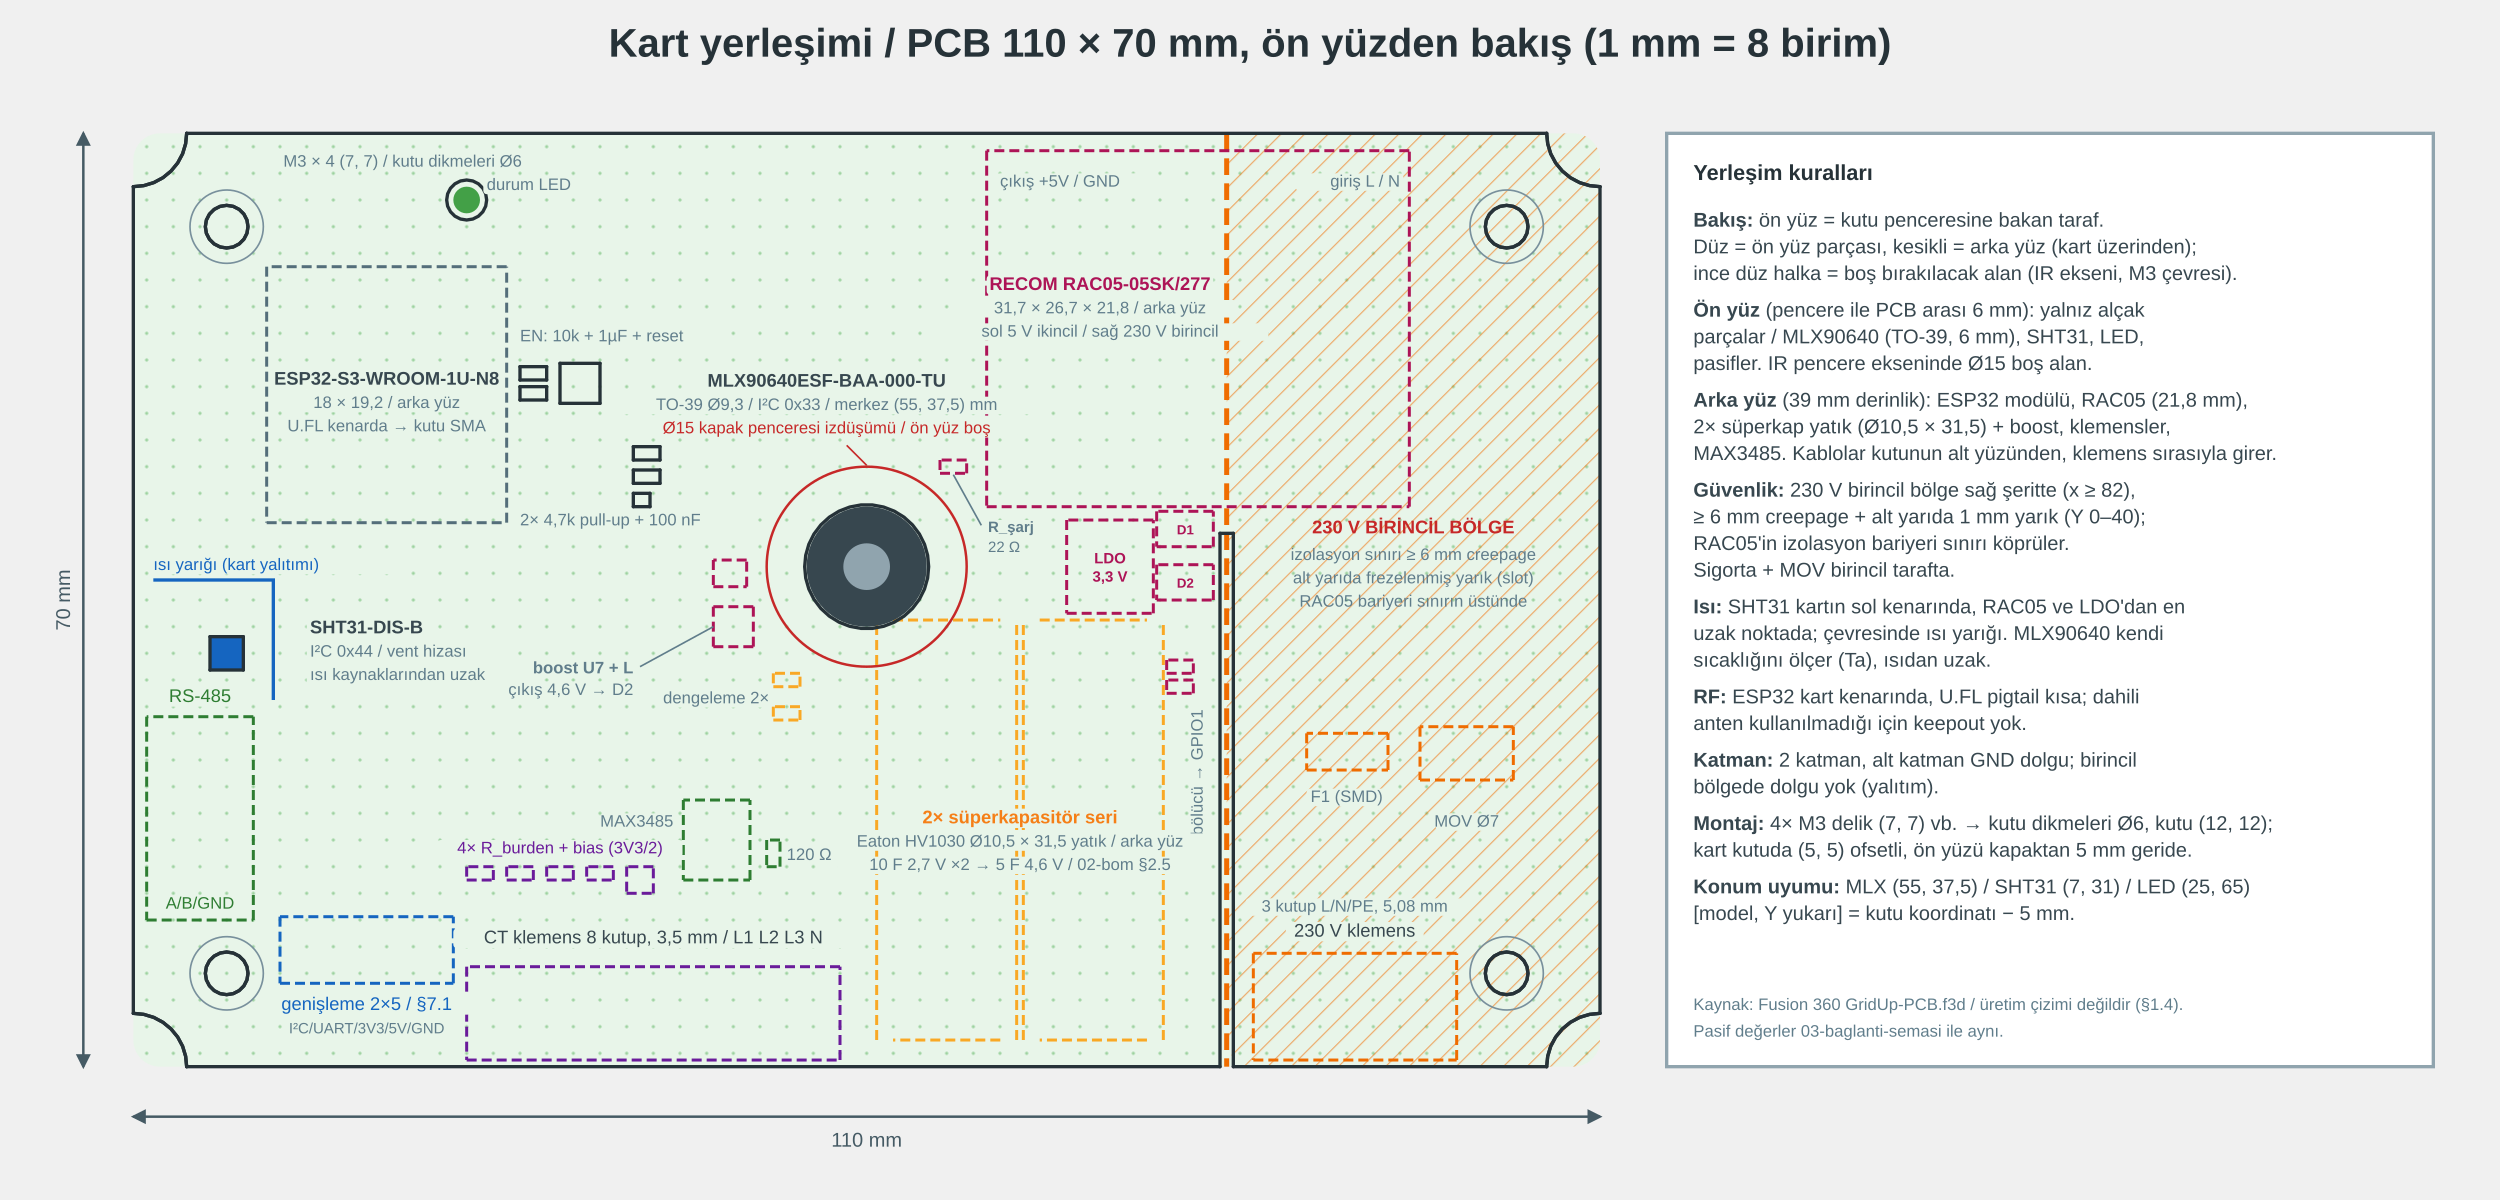
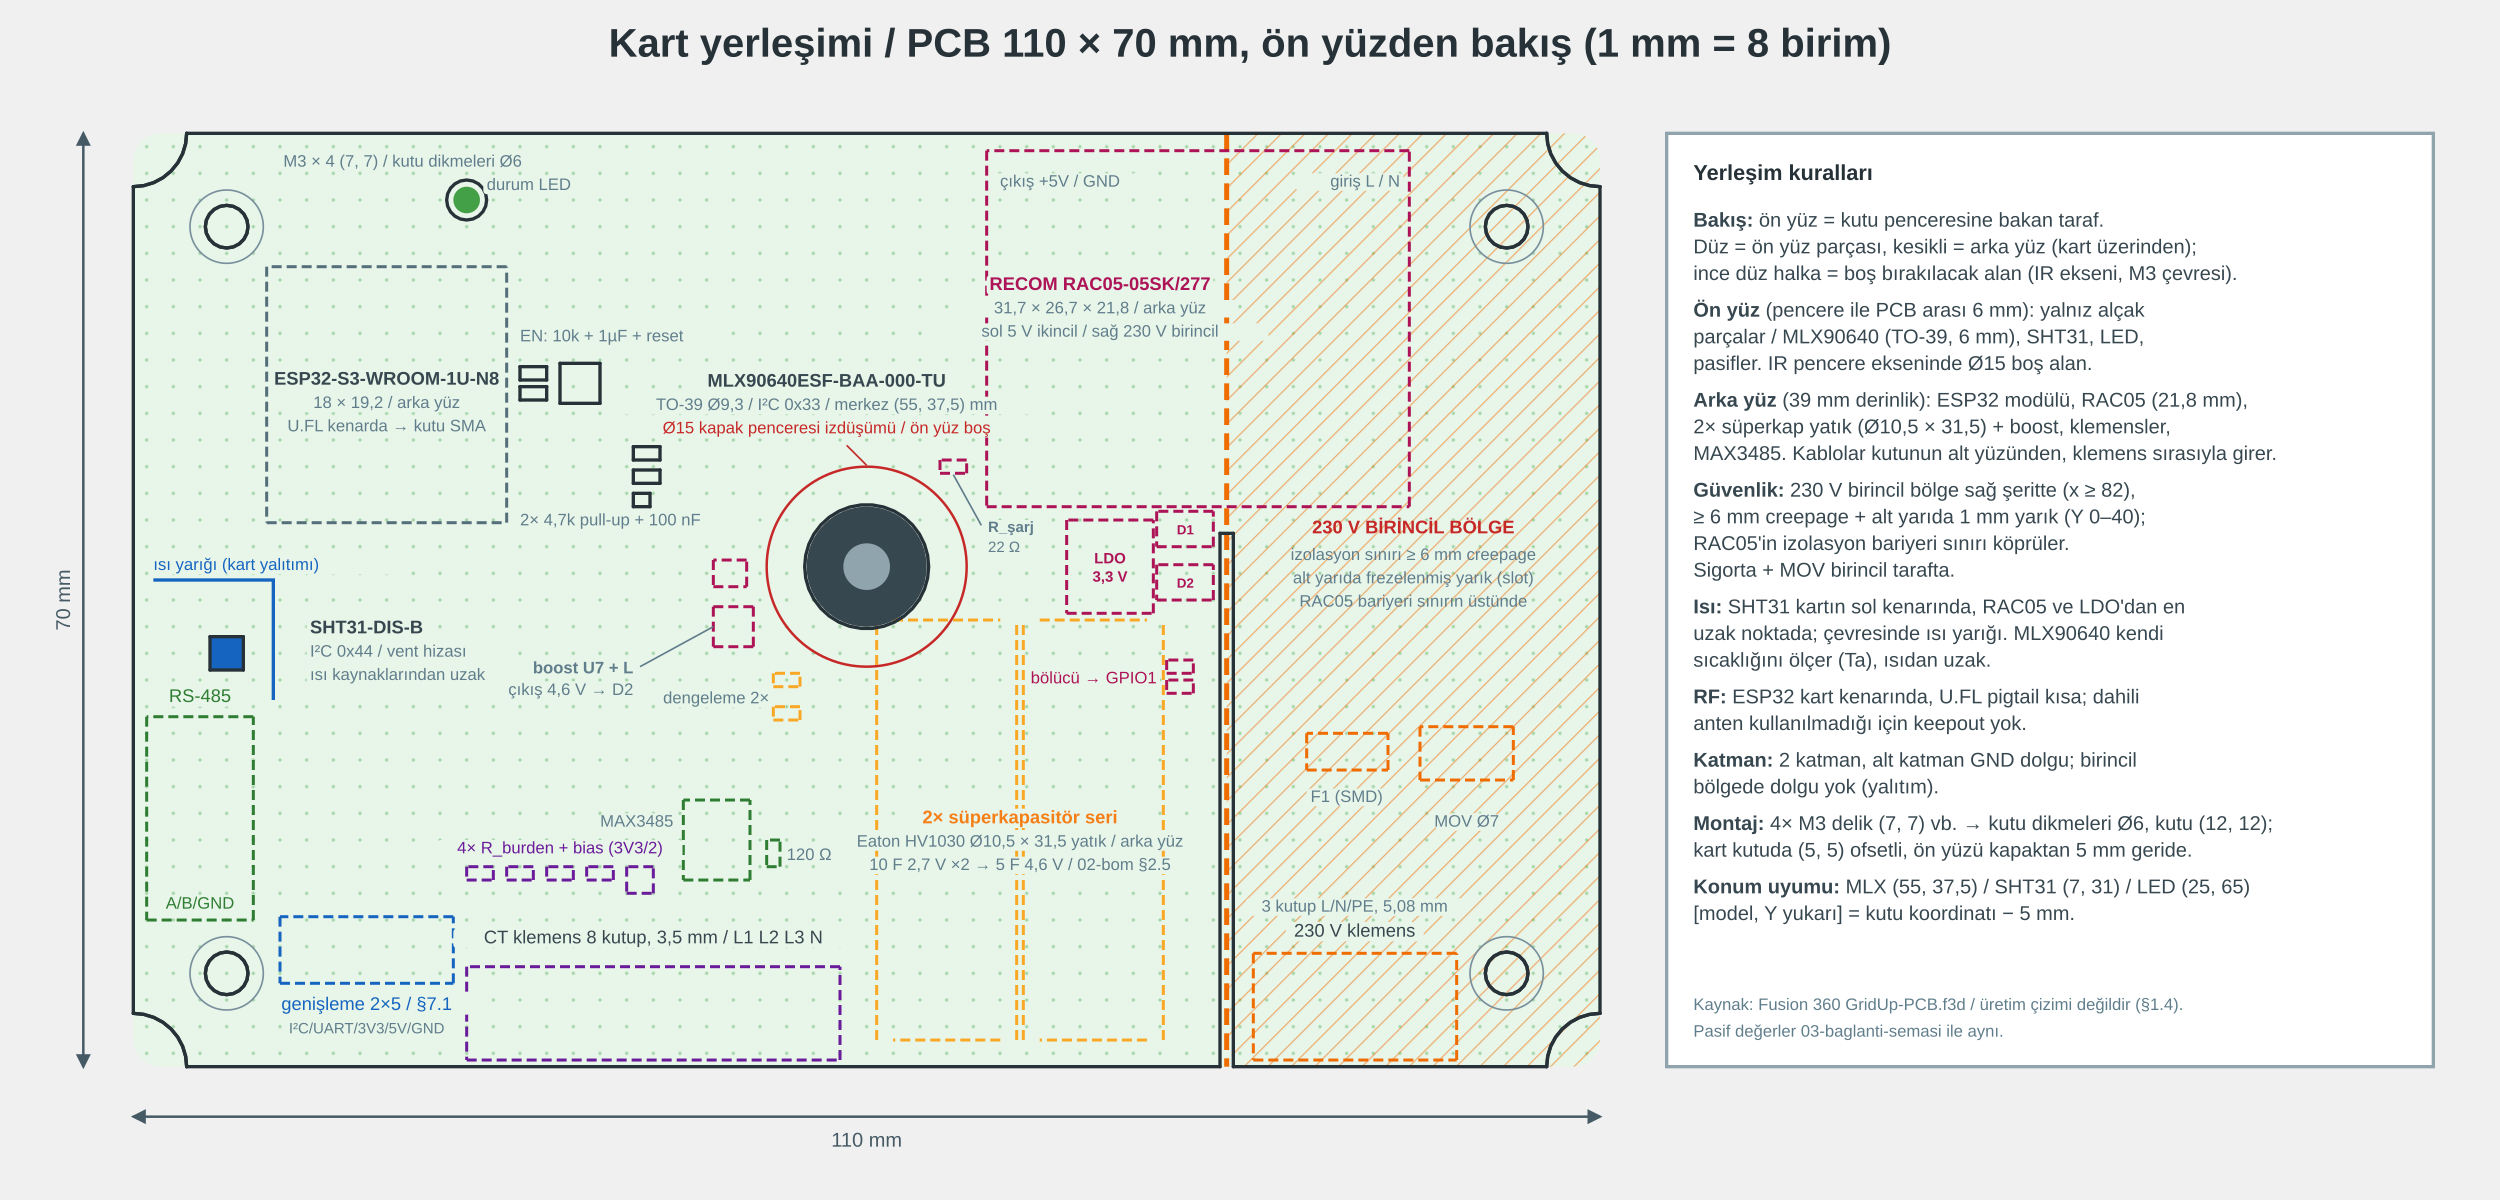
<svg xmlns="http://www.w3.org/2000/svg" viewBox="0 0 1500 720" width="100%" style="max-width:1100px;background:#fff;font-family:Arial,Helvetica,sans-serif">
  <defs>
    <marker id="dim" markerWidth="10" markerHeight="10" refX="5" refY="3" orient="auto-start-reverse">
      <path d="M0,0 L6,3 L0,6 z" fill="#455a64" />
    </marker>
    <marker id="arr" markerWidth="10" markerHeight="10" refX="6" refY="3" orient="auto">
      <path d="M0,0 L6,3 L0,6 z" fill="#c62828" />
    </marker>
  </defs>
  <text x="750" y="34" font-size="24" fill="#263238" text-anchor="middle" font-weight="700">Kart yerleşimi / PCB 110 × 70 mm, ön yüzden bakış (1 mm = 8 birim)</text>
  <defs>
    <pattern id="pcb" width="16" height="16" patternUnits="userSpaceOnUse">
      <rect width="16" height="16" fill="#e8f5e9" />
      <circle cx="8" cy="8" r="1" fill="#a5d6a7" />
    </pattern>
    <pattern id="hv" width="10" height="10" patternTransform="rotate(45)" patternUnits="userSpaceOnUse">
      <line x1="0" y1="0" x2="0" y2="10" stroke="#ef6c00" stroke-width="1.5" opacity="0.5" />
    </pattern>
  </defs>
  <rect x="80" y="80" width="880" height="560" rx="16" fill="url(#pcb)" />
  <rect x="736" y="80" width="224" height="560" rx="16" fill="url(#hv)" />
  <line x1="736" y1="80" x2="736" y2="640" stroke="#ef6c00" stroke-width="3" stroke-dasharray="10 5" />
  <text x="848" y="320" font-size="11" fill="#c62828" text-anchor="middle" font-weight="700">230 V BİRİNCİL BÖLGE</text>
  <text x="848" y="336" font-size="10" fill="#607d8b" text-anchor="middle">izolasyon sınırı ≥ 6 mm creepage</text>
  <text x="848" y="350" font-size="10" fill="#607d8b" text-anchor="middle">alt yarıda frezelenmiş yarık (slot)</text>
  <text x="848" y="364" font-size="10" fill="#607d8b" text-anchor="middle">RAC05 bariyeri sınırın üstünde</text>
  <circle cx="520" cy="340" r="60" fill="none" stroke="#c62828" stroke-width="1.5" />
  <circle cx="136" cy="584" r="22" fill="none" stroke="#78909c" stroke-width="1" />
  <circle cx="904" cy="584" r="22" fill="none" stroke="#78909c" stroke-width="1" />
  <circle cx="136" cy="136" r="22" fill="none" stroke="#78909c" stroke-width="1" />
  <circle cx="904" cy="136" r="22" fill="none" stroke="#78909c" stroke-width="1" />
  <text x="170" y="100" font-size="10" fill="#607d8b">M3 × 4 (7, 7) / kutu dikmeleri Ø6</text>
  <g fill="none" stroke-width="1.8" stroke-dasharray="6 3" stroke-linejoin="round">
    <polyline points="160,313.6 304,313.6" stroke="#546e7a" />
    <polyline points="304,313.6 304,160" stroke="#546e7a" />
    <polyline points="304,160 160,160" stroke="#546e7a" />
    <polyline points="160,160 160,313.6" stroke="#546e7a" />
    <polyline points="592,304 845.6,304" stroke="#ad1457" />
    <polyline points="845.6,304 845.6,90.4" stroke="#ad1457" />
    <polyline points="845.6,90.4 592,90.4" stroke="#ad1457" />
    <polyline points="592,90.4 592,304" stroke="#ad1457" />
    <polyline points="784,462 832.8,462" stroke="#ef6c00" />
    <polyline points="832.8,462 832.8,440" stroke="#ef6c00" />
    <polyline points="832.8,440 784,440" stroke="#ef6c00" />
    <polyline points="784,440 784,462" stroke="#ef6c00" />
    <polyline points="852,468 908,468" stroke="#ef6c00" />
    <polyline points="908,468 908,436" stroke="#ef6c00" />
    <polyline points="908,436 852,436" stroke="#ef6c00" />
    <polyline points="852,436 852,468" stroke="#ef6c00" />
    <polyline points="752,636 874,636" stroke="#ef6c00" />
    <polyline points="874,636 874,572" stroke="#ef6c00" />
    <polyline points="874,572 752,572" stroke="#ef6c00" />
    <polyline points="752,572 752,636" stroke="#ef6c00" />
    <polyline points="640,368 692,368" stroke="#ad1457" />
    <polyline points="692,368 692,312" stroke="#ad1457" />
    <polyline points="692,312 640,312" stroke="#ad1457" />
    <polyline points="640,312 640,368" stroke="#ad1457" />
    <polyline points="694,328 728,328" stroke="#ad1457" />
    <polyline points="728,328 728,306.8" stroke="#ad1457" />
    <polyline points="728,306.8 694,306.8" stroke="#ad1457" />
    <polyline points="694,306.8 694,328" stroke="#ad1457" />
    <polyline points="694,360 728,360" stroke="#ad1457" />
    <polyline points="728,360 728,338.8" stroke="#ad1457" />
    <polyline points="728,338.8 694,338.8" stroke="#ad1457" />
    <polyline points="694,338.8 694,360" stroke="#ad1457" />
    <polyline points="564,284 580,284" stroke="#ad1457" />
    <polyline points="580,284 580,276" stroke="#ad1457" />
    <polyline points="580,276 564,276" stroke="#ad1457" />
    <polyline points="564,276 564,284" stroke="#ad1457" />
    <polyline points="700,404 716,404" stroke="#ad1457" />
    <polyline points="716,404 716,396" stroke="#ad1457" />
    <polyline points="716,396 700,396" stroke="#ad1457" />
    <polyline points="700,396 700,404" stroke="#ad1457" />
    <polyline points="700,416 716,416" stroke="#ad1457" />
    <polyline points="716,416 716,408" stroke="#ad1457" />
    <polyline points="716,408 700,408" stroke="#ad1457" />
    <polyline points="700,408 700,416" stroke="#ad1457" />
    <polyline points="428,352 448,352" stroke="#ad1457" />
    <polyline points="448,352 448,336" stroke="#ad1457" />
    <polyline points="448,336 428,336" stroke="#ad1457" />
    <polyline points="428,336 428,352" stroke="#ad1457" />
    <polyline points="428,388 452,388" stroke="#ad1457" />
    <polyline points="452,388 452,364" stroke="#ad1457" />
    <polyline points="452,364 428,364" stroke="#ad1457" />
    <polyline points="428,364 428,388" stroke="#ad1457" />
    <polyline points="464,432 480,432" stroke="#f9a825" />
    <polyline points="480,432 480,424" stroke="#f9a825" />
    <polyline points="480,424 464,424" stroke="#f9a825" />
    <polyline points="464,424 464,432" stroke="#f9a825" />
    <polyline points="464,412 480,412" stroke="#f9a825" />
    <polyline points="480,412 480,404" stroke="#f9a825" />
    <polyline points="480,404 464,404" stroke="#f9a825" />
    <polyline points="464,404 464,412" stroke="#f9a825" />
    <polyline points="600.176,624 595,624 589,624 582.368,624 575.296,624 568,624 560.704,624 553.632,624 547,624 541,624 535.824,624" stroke="#f9a825" />
    <polyline points="535.824,372 541,372 547,372 553.632,372 560.704,372 568,372 575.296,372 582.368,372 589,372 595,372 600.176,372" stroke="#f9a825" />
    <polyline points="526,624 526,372" stroke="#f9a825" />
    <polyline points="610,624 610,372" stroke="#f9a825" />
    <polyline points="688.176,624 683,624 677,624 670.368,624 663.296,624 656,624 648.704,624 641.632,624 635,624 629,624 623.824,624" stroke="#f9a825" />
    <polyline points="623.824,372 629,372 635,372 641.632,372 648.704,372 656,372 663.296,372 670.368,372 677,372 683,372 688.176,372" stroke="#f9a825" />
    <polyline points="614,624 614,372" stroke="#f9a825" />
    <polyline points="698,624 698,372" stroke="#f9a825" />
    <polyline points="410,528 450,528" stroke="#2e7d32" />
    <polyline points="450,528 450,480" stroke="#2e7d32" />
    <polyline points="450,480 410,480" stroke="#2e7d32" />
    <polyline points="410,480 410,528" stroke="#2e7d32" />
    <polyline points="460,520 468,520" stroke="#2e7d32" />
    <polyline points="468,520 468,504" stroke="#2e7d32" />
    <polyline points="468,504 460,504" stroke="#2e7d32" />
    <polyline points="460,504 460,520" stroke="#2e7d32" />
    <polyline points="88,552 152,552" stroke="#2e7d32" />
    <polyline points="152,552 152,430" stroke="#2e7d32" />
    <polyline points="152,430 88,430" stroke="#2e7d32" />
    <polyline points="88,430 88,552" stroke="#2e7d32" />
    <polyline points="280,528 296,528" stroke="#6a1b9a" />
    <polyline points="296,528 296,520" stroke="#6a1b9a" />
    <polyline points="296,520 280,520" stroke="#6a1b9a" />
    <polyline points="280,520 280,528" stroke="#6a1b9a" />
    <polyline points="304,528 320,528" stroke="#6a1b9a" />
    <polyline points="320,528 320,520" stroke="#6a1b9a" />
    <polyline points="320,520 304,520" stroke="#6a1b9a" />
    <polyline points="304,520 304,528" stroke="#6a1b9a" />
    <polyline points="328,528 344,528" stroke="#6a1b9a" />
    <polyline points="344,528 344,520" stroke="#6a1b9a" />
    <polyline points="344,520 328,520" stroke="#6a1b9a" />
    <polyline points="328,520 328,528" stroke="#6a1b9a" />
    <polyline points="352,528 368,528" stroke="#6a1b9a" />
    <polyline points="368,528 368,520" stroke="#6a1b9a" />
    <polyline points="368,520 352,520" stroke="#6a1b9a" />
    <polyline points="352,520 352,528" stroke="#6a1b9a" />
    <polyline points="376,536 392,536" stroke="#6a1b9a" />
    <polyline points="392,536 392,520" stroke="#6a1b9a" />
    <polyline points="392,520 376,520" stroke="#6a1b9a" />
    <polyline points="376,520 376,536" stroke="#6a1b9a" />
    <polyline points="280,636 504,636" stroke="#6a1b9a" />
    <polyline points="504,636 504,580" stroke="#6a1b9a" />
    <polyline points="504,580 280,580" stroke="#6a1b9a" />
    <polyline points="280,580 280,636" stroke="#6a1b9a" />
    <polyline points="168,590 272,590" stroke="#1565c0" />
    <polyline points="272,590 272,550" stroke="#1565c0" />
    <polyline points="272,550 168,550" stroke="#1565c0" />
    <polyline points="168,550 168,590" stroke="#1565c0" />
  </g>
  <circle cx="520" cy="340" r="36" fill="#37474f" />
  <circle cx="520" cy="340" r="14" fill="#90a4ae" />
  <rect x="126" y="382" width="20" height="20" fill="#1565c0" />
  <circle cx="280" cy="120" r="8" fill="#43a047" />
  <g transform="translate(80,80)">
    <polyline points="32,0 31.38,6.24 29.57,12.25 26.61,17.78 22.62,22.62 17.78,26.61 12.25,29.57 6.24,31.38 0,32" fill="none" stroke="#263238" stroke-width="2" stroke-linejoin="round" stroke-linecap="round" />
    <polyline points="0,32 6.24,31.38 12.25,29.57 17.78,26.61 22.62,22.62 26.61,17.78 29.57,12.25 31.38,6.24 32,0" fill="none" stroke="#263238" stroke-width="2" stroke-linejoin="round" stroke-linecap="round" />
    <polyline points="32,560 31.38,553.76 29.57,547.75 26.61,542.22 22.62,537.38 17.78,533.39 12.25,530.43 6.24,528.62 0,528" fill="none" stroke="#263238" stroke-width="2" stroke-linejoin="round" stroke-linecap="round" />
    <polyline points="0,528 6.24,528.62 12.25,530.43 17.78,533.39 22.62,537.38 26.61,542.22 29.57,547.75 31.38,553.76 32,560" fill="none" stroke="#263238" stroke-width="2" stroke-linejoin="round" stroke-linecap="round" />
    <polyline points="660,240 660,560" fill="none" stroke="#263238" stroke-width="2" stroke-linejoin="round" stroke-linecap="round" />
    <polyline points="652,240 660,240" fill="none" stroke="#263238" stroke-width="2" stroke-linejoin="round" stroke-linecap="round" />
    <polyline points="652,560 652,240" fill="none" stroke="#263238" stroke-width="2" stroke-linejoin="round" stroke-linecap="round" />
    <polyline points="43.2,56 43.82,52.05 45.65,48.48 48.48,45.65 52.05,43.82 56,43.2 59.95,43.82 63.52,45.65 66.35,48.48 68.18,52.05 68.8,56 68.18,59.95 66.35,63.52 63.52,66.35 59.95,68.18 56,68.8 52.05,68.18 48.48,66.35 45.65,63.52 43.82,59.95 43.2,56" fill="none" stroke="#263238" stroke-width="2" stroke-linejoin="round" stroke-linecap="round" />
    <polyline points="43.2,56 43.82,59.95 45.65,63.52 48.48,66.35 52.05,68.18 56,68.8 59.95,68.18 63.52,66.35 66.35,63.52 68.18,59.95 68.8,56 68.18,52.05 66.35,48.48 63.52,45.65 59.95,43.82 56,43.2 52.05,43.82 48.48,45.65 45.65,48.48 43.82,52.05 43.2,56" fill="none" stroke="#263238" stroke-width="2" stroke-linejoin="round" stroke-linecap="round" />
    <polyline points="811.2,504 811.82,500.05 813.65,496.48 816.48,493.65 820.05,491.82 824,491.2 827.95,491.82 831.52,493.65 834.35,496.48 836.18,500.05 836.8,504 836.18,507.95 834.35,511.52 831.52,514.35 827.95,516.18 824,516.8 820.05,516.18 816.48,514.35 813.65,511.52 811.82,507.95 811.2,504" fill="none" stroke="#263238" stroke-width="2" stroke-linejoin="round" stroke-linecap="round" />
    <polyline points="811.2,504 811.82,507.95 813.65,511.52 816.48,514.35 820.05,516.18 824,516.8 827.95,516.18 831.52,514.35 834.35,511.52 836.18,507.95 836.8,504 836.18,500.05 834.35,496.48 831.52,493.65 827.95,491.82 824,491.2 820.05,491.82 816.48,493.65 813.65,496.48 811.82,500.05 811.2,504" fill="none" stroke="#263238" stroke-width="2" stroke-linejoin="round" stroke-linecap="round" />
    <polyline points="811.2,56 811.82,52.05 813.65,48.48 816.48,45.65 820.05,43.82 824,43.2 827.95,43.82 831.52,45.65 834.35,48.48 836.18,52.05 836.8,56 836.18,59.95 834.35,63.52 831.52,66.35 827.95,68.18 824,68.8 820.05,68.18 816.48,66.35 813.65,63.52 811.82,59.95 811.2,56" fill="none" stroke="#263238" stroke-width="2" stroke-linejoin="round" stroke-linecap="round" />
    <polyline points="811.2,56 811.82,59.95 813.65,63.52 816.48,66.35 820.05,68.18 824,68.8 827.95,68.18 831.52,66.35 834.35,63.52 836.18,59.95 836.8,56 836.18,52.05 834.35,48.48 831.52,45.65 827.95,43.82 824,43.2 820.05,43.82 816.48,45.65 813.65,48.48 811.82,52.05 811.2,56" fill="none" stroke="#263238" stroke-width="2" stroke-linejoin="round" stroke-linecap="round" />
    <polyline points="43.2,504 43.82,500.05 45.65,496.48 48.48,493.65 52.05,491.82 56,491.2 59.95,491.82 63.52,493.65 66.35,496.48 68.18,500.05 68.8,504 68.18,507.95 66.35,511.52 63.52,514.35 59.95,516.18 56,516.8 52.05,516.18 48.48,514.35 45.65,511.52 43.82,507.95 43.2,504" fill="none" stroke="#263238" stroke-width="2" stroke-linejoin="round" stroke-linecap="round" />
    <polyline points="43.2,504 43.82,507.95 45.65,511.52 48.48,514.35 52.05,516.18 56,516.8 59.95,516.18 63.52,514.35 66.35,511.52 68.18,507.95 68.8,504 68.18,500.05 66.35,496.48 63.52,493.65 59.95,491.82 56,491.2 52.05,491.82 48.48,493.65 45.65,496.48 43.82,500.05 43.2,504" fill="none" stroke="#263238" stroke-width="2" stroke-linejoin="round" stroke-linecap="round" />
    <polyline points="848,560 848.62,553.76 850.43,547.75 853.39,542.22 857.38,537.38 862.22,533.39 867.75,530.43 873.76,528.62 880,528" fill="none" stroke="#263238" stroke-width="2" stroke-linejoin="round" stroke-linecap="round" />
    <polyline points="880,528 873.76,528.62 867.75,530.43 862.22,533.39 857.38,537.38 853.39,542.22 850.43,547.75 848.62,553.76 848,560" fill="none" stroke="#263238" stroke-width="2" stroke-linejoin="round" stroke-linecap="round" />
    <polyline points="880,32 873.76,31.38 867.75,29.57 862.22,26.61 857.38,22.62 853.39,17.78 850.43,12.25 848.62,6.24 848,0" fill="none" stroke="#263238" stroke-width="2" stroke-linejoin="round" stroke-linecap="round" />
    <polyline points="848,0 848.62,6.24 850.43,12.25 853.39,17.78 857.38,22.62 862.22,26.61 867.75,29.57 873.76,31.38 880,32" fill="none" stroke="#263238" stroke-width="2" stroke-linejoin="round" stroke-linecap="round" />
    <polyline points="660,560 848,560" fill="none" stroke="#263238" stroke-width="2" stroke-linejoin="round" stroke-linecap="round" />
    <polyline points="32,560 652,560" fill="none" stroke="#263238" stroke-width="2" stroke-linejoin="round" stroke-linecap="round" />
    <polyline points="848,0 32,0" fill="none" stroke="#263238" stroke-width="2" stroke-linejoin="round" stroke-linecap="round" />
    <polyline points="0,32 0,528" fill="none" stroke="#263238" stroke-width="2" stroke-linejoin="round" stroke-linecap="round" />
    <polyline points="880,528 880,32" fill="none" stroke="#263238" stroke-width="2" stroke-linejoin="round" stroke-linecap="round" />
    <polyline points="402.8,260 403.43,266.83 405.31,273.44 408.37,279.58 412.51,285.06 417.58,289.69 423.42,293.3 429.82,295.78 436.57,297.04 443.43,297.04 450.18,295.78 456.58,293.3 462.42,289.69 467.49,285.06 471.63,279.58 474.69,273.44 476.57,266.83 477.2,260 476.57,253.17 474.69,246.56 471.63,240.42 467.49,234.94 462.42,230.31 456.58,226.7 450.18,224.22 443.43,222.96 436.57,222.96 429.82,224.22 423.42,226.7 417.58,230.31 412.51,234.94 408.37,240.42 405.31,246.56 403.43,253.17 402.8,260" fill="none" stroke="#263238" stroke-width="2" stroke-linejoin="round" stroke-linecap="round" />
    <polyline points="66,302 46,302" fill="none" stroke="#263238" stroke-width="2" stroke-linejoin="round" stroke-linecap="round" />
    <polyline points="66,322 66,302" fill="none" stroke="#263238" stroke-width="2" stroke-linejoin="round" stroke-linecap="round" />
    <polyline points="46,322 66,322" fill="none" stroke="#263238" stroke-width="2" stroke-linejoin="round" stroke-linecap="round" />
    <polyline points="46,302 46,322" fill="none" stroke="#263238" stroke-width="2" stroke-linejoin="round" stroke-linecap="round" />
    <polyline points="188,40 188.58,43.71 190.29,47.06 192.94,49.71 196.29,51.42 200,52 203.71,51.42 207.06,49.71 209.71,47.06 211.42,43.71 212,40 211.42,36.29 209.71,32.94 207.06,30.29 203.71,28.58 200,28 196.29,28.58 192.94,30.29 190.29,32.94 188.58,36.29 188,40" fill="none" stroke="#263238" stroke-width="2" stroke-linejoin="round" stroke-linecap="round" />
    <polyline points="316,188 300,188" fill="none" stroke="#263238" stroke-width="2" stroke-linejoin="round" stroke-linecap="round" />
    <polyline points="316,196 316,188" fill="none" stroke="#263238" stroke-width="2" stroke-linejoin="round" stroke-linecap="round" />
    <polyline points="300,196 316,196" fill="none" stroke="#263238" stroke-width="2" stroke-linejoin="round" stroke-linecap="round" />
    <polyline points="300,188 300,196" fill="none" stroke="#263238" stroke-width="2" stroke-linejoin="round" stroke-linecap="round" />
    <polyline points="316,202 300,202" fill="none" stroke="#263238" stroke-width="2" stroke-linejoin="round" stroke-linecap="round" />
    <polyline points="316,210 316,202" fill="none" stroke="#263238" stroke-width="2" stroke-linejoin="round" stroke-linecap="round" />
    <polyline points="300,210 316,210" fill="none" stroke="#263238" stroke-width="2" stroke-linejoin="round" stroke-linecap="round" />
    <polyline points="300,202 300,210" fill="none" stroke="#263238" stroke-width="2" stroke-linejoin="round" stroke-linecap="round" />
    <polyline points="310,216 300,216" fill="none" stroke="#263238" stroke-width="2" stroke-linejoin="round" stroke-linecap="round" />
    <polyline points="310,224 310,216" fill="none" stroke="#263238" stroke-width="2" stroke-linejoin="round" stroke-linecap="round" />
    <polyline points="300,224 310,224" fill="none" stroke="#263238" stroke-width="2" stroke-linejoin="round" stroke-linecap="round" />
    <polyline points="300,216 300,224" fill="none" stroke="#263238" stroke-width="2" stroke-linejoin="round" stroke-linecap="round" />
    <polyline points="248,140 232,140" fill="none" stroke="#263238" stroke-width="2" stroke-linejoin="round" stroke-linecap="round" />
    <polyline points="248,148 248,140" fill="none" stroke="#263238" stroke-width="2" stroke-linejoin="round" stroke-linecap="round" />
    <polyline points="232,148 248,148" fill="none" stroke="#263238" stroke-width="2" stroke-linejoin="round" stroke-linecap="round" />
    <polyline points="232,140 232,148" fill="none" stroke="#263238" stroke-width="2" stroke-linejoin="round" stroke-linecap="round" />
    <polyline points="248,152 232,152" fill="none" stroke="#263238" stroke-width="2" stroke-linejoin="round" stroke-linecap="round" />
    <polyline points="248,160 248,152" fill="none" stroke="#263238" stroke-width="2" stroke-linejoin="round" stroke-linecap="round" />
    <polyline points="232,160 248,160" fill="none" stroke="#263238" stroke-width="2" stroke-linejoin="round" stroke-linecap="round" />
    <polyline points="232,152 232,160" fill="none" stroke="#263238" stroke-width="2" stroke-linejoin="round" stroke-linecap="round" />
    <polyline points="280,138 256,138" fill="none" stroke="#263238" stroke-width="2" stroke-linejoin="round" stroke-linecap="round" />
    <polyline points="280,162 280,138" fill="none" stroke="#263238" stroke-width="2" stroke-linejoin="round" stroke-linecap="round" />
    <polyline points="256,162 280,162" fill="none" stroke="#263238" stroke-width="2" stroke-linejoin="round" stroke-linecap="round" />
    <polyline points="256,138 256,162" fill="none" stroke="#263238" stroke-width="2" stroke-linejoin="round" stroke-linecap="round" />
  </g>
  <rect x="421.4" y="223.2" width="149.2" height="11.6" rx="2" fill="#e8f5e9" />
  <text x="496" y="232" font-size="11" fill="#37474f" text-anchor="middle" font-weight="700">MLX90640ESF-BAA-000-TU</text>
  <rect x="373" y="238" width="246" height="10.5" rx="2" fill="#e8f5e9" />
  <text x="496" y="246" font-size="10" fill="#607d8b" text-anchor="middle">TO-39 Ø9,3 / I²C 0x33 / merkez (55, 37,5) mm</text>
  <rect x="381.2" y="252" width="229.5" height="10.5" rx="2" fill="#e8f5e9" />
  <text x="496" y="260" font-size="10" fill="#c62828" text-anchor="middle">Ø15 kapak penceresi izdüşümü / ön yüz boş</text>
  <line x1="508" y1="267.2" x2="520" y2="279.2" stroke="#c62828" stroke-width="1" />
  <rect x="310" y="307.2" width="136" height="10.5" rx="2" fill="#e8f5e9" />
  <text x="312" y="315.2" font-size="10" fill="#607d8b">2× 4,7k pull-up + 100 nF</text>
  <rect x="184" y="371.2" width="76.6" height="11.6" rx="2" fill="#e8f5e9" />
  <text x="186" y="380" font-size="11" fill="#37474f" font-weight="700">SHT31-DIS-B</text>
  <rect x="184" y="386" width="125" height="10.5" rx="2" fill="#e8f5e9" />
  <text x="186" y="394" font-size="10" fill="#607d8b">I²C 0x44 / vent hizası</text>
  <rect x="184" y="400" width="130.5" height="10.5" rx="2" fill="#e8f5e9" />
  <text x="186" y="408" font-size="10" fill="#607d8b">ısı kaynaklarından uzak</text>
  <path d="M92 348 h72 v72" fill="none" stroke="#1565c0" stroke-width="2" />
  <rect x="90" y="334" width="147" height="10.5" rx="2" fill="#e8f5e9" />
  <text x="92" y="342" font-size="10" fill="#1565c0">ısı yarığı (kart yalıtımı)</text>
  <rect x="290" y="106" width="53.5" height="10.5" rx="2" fill="#e8f5e9" />
  <text x="292" y="114" font-size="10" fill="#607d8b">durum LED</text>
  <rect x="310" y="196.8" width="119.5" height="10.5" rx="2" fill="#e8f5e9" />
  <text x="312" y="204.8" font-size="10" fill="#607d8b">EN: 10k + 1µF + reset</text>
  <rect x="164" y="222" width="136" height="11.6" rx="2" fill="#e8f5e9" />
  <text x="232" y="230.8" font-size="11" fill="#37474f" text-anchor="middle" font-weight="700">ESP32-S3-WROOM-1U-N8</text>
  <rect x="175" y="236.8" width="114" height="10.5" rx="2" fill="#e8f5e9" />
  <text x="232" y="244.8" font-size="10" fill="#607d8b" text-anchor="middle">18 × 19,2 / arka yüz</text>
  <rect x="166.8" y="250.8" width="130.5" height="10.5" rx="2" fill="#e8f5e9" />
  <text x="232" y="258.8" font-size="10" fill="#607d8b" text-anchor="middle">U.FL kenarda → kutu SMA</text>
  <rect x="592" y="165.2" width="136" height="11.6" rx="2" fill="#e8f5e9" />
  <text x="660" y="174" font-size="11" fill="#ad1457" text-anchor="middle" font-weight="700">RECOM RAC05-05SK/277</text>
  <rect x="578.2" y="180" width="163.5" height="10.5" rx="2" fill="#e8f5e9" />
  <text x="660" y="188" font-size="10" fill="#607d8b" text-anchor="middle">31,7 × 26,7 × 21,8 / arka yüz</text>
  <rect x="559" y="194" width="202" height="10.5" rx="2" fill="#e8f5e9" />
  <text x="660" y="202" font-size="10" fill="#607d8b" text-anchor="middle">sol 5 V ikincil / sağ 230 V birincil</text>
  <rect x="598" y="104" width="86.5" height="10.5" rx="2" fill="#e8f5e9" />
  <text x="600" y="112" font-size="10" fill="#607d8b">çıkış +5V / GND</text>
  <rect x="777.5" y="104" width="64.5" height="10.5" rx="2" fill="#e8f5e9" />
  <text x="840" y="112" font-size="10" fill="#607d8b" text-anchor="end">giriş L / N</text>
  <rect x="784" y="473.2" width="48" height="10.5" rx="2" fill="#e8f5e9" />
  <text x="808" y="481.2" font-size="10" fill="#607d8b" text-anchor="middle">F1 (SMD)</text>
  <rect x="861.5" y="488" width="37" height="10.5" rx="2" fill="#e8f5e9" />
  <text x="880" y="496" font-size="10" fill="#607d8b" text-anchor="middle">MOV Ø7</text>
  <rect x="771.5" y="553.2" width="82.7" height="11.6" rx="2" fill="#e8f5e9" />
  <text x="812.8" y="562" font-size="11" fill="#37474f" text-anchor="middle">230 V klemens</text>
  <rect x="747.5" y="539" width="130.5" height="10.5" rx="2" fill="#e8f5e9" />
  <text x="812.8" y="547" font-size="10" fill="#607d8b" text-anchor="middle">3 kutup L/N/PE, 5,08 mm</text>
  <text x="666" y="338" font-size="9" fill="#ad1457" text-anchor="middle" font-weight="700">LDO</text>
  <text x="666" y="349" font-size="9" fill="#ad1457" text-anchor="middle" font-weight="700">3,3 V</text>
  <text x="711.2" y="320.6" font-size="8" fill="#ad1457" text-anchor="middle" font-weight="700">D1</text>
  <text x="711.2" y="352.6" font-size="8" fill="#ad1457" text-anchor="middle" font-weight="700">D2</text>
  <line x1="572" y1="284.8" x2="588.8" y2="315.2" stroke="#607d8b" stroke-width="1" />
  <rect x="590.8" y="312" width="36.4" height="9.5" rx="2" fill="#e8f5e9" />
  <text x="592.8" y="319.2" font-size="9" fill="#607d8b" font-weight="700">R_şarj</text>
  <rect x="590.8" y="324" width="23.8" height="9.5" rx="2" fill="#e8f5e9" />
  <text x="592.8" y="331.2" font-size="9" fill="#607d8b">22 Ω</text>
-   <text x="721.6" y="425.6" font-size="10" fill="#607d8b" text-anchor="end" transform="rotate(-90 721.6 425.6)">bölücü → GPIO1</text>
+   <rect x="615" y="402" width="81" height="10.5" rx="2" fill="#e8f5e9" />
+   <text x="694" y="410" font-size="10" fill="#ad1457" text-anchor="end">bölücü → GPIO1</text>
  <rect x="537.4" y="485.2" width="149.2" height="11.6" rx="2" fill="#e8f5e9" />
  <text x="612" y="494" font-size="11" fill="#f57f17" text-anchor="middle" font-weight="700">2× süperkapasitör seri</text>
  <rect x="494.5" y="500" width="235" height="10.5" rx="2" fill="#e8f5e9" />
  <text x="612" y="508" font-size="10" fill="#607d8b" text-anchor="middle">Eaton HV1030 Ø10,5 × 31,5 yatık / arka yüz</text>
  <rect x="502.8" y="514" width="218.5" height="10.5" rx="2" fill="#e8f5e9" />
  <text x="612" y="522" font-size="10" fill="#607d8b" text-anchor="middle">10 F 2,7 V ×2 → 5 F 4,6 V / 02-bom §2.5</text>
  <line x1="428" y1="376" x2="384" y2="400" stroke="#607d8b" stroke-width="1" />
  <rect x="306" y="396" width="76" height="10.5" rx="2" fill="#e8f5e9" />
  <text x="380" y="404" font-size="10" fill="#607d8b" text-anchor="end" font-weight="700">boost U7 + L</text>
  <rect x="290" y="409" width="92" height="10.5" rx="2" fill="#e8f5e9" />
  <text x="380" y="417" font-size="10" fill="#607d8b" text-anchor="end">çıkış 4,6 V → D2</text>
  <rect x="393.5" y="414" width="70" height="10.5" rx="2" fill="#e8f5e9" />
  <text x="461.5" y="422" font-size="10" fill="#607d8b" text-anchor="end">dengeleme 2×</text>
  <rect x="363.5" y="488" width="42.5" height="10.5" rx="2" fill="#e8f5e9" />
  <text x="404" y="496" font-size="10" fill="#607d8b" text-anchor="end">MAX3485</text>
  <rect x="470" y="508" width="31.5" height="10.5" rx="2" fill="#e8f5e9" />
  <text x="472" y="516" font-size="10" fill="#607d8b">120 Ω</text>
  <rect x="99.8" y="412.4" width="40.3" height="11.6" rx="2" fill="#e8f5e9" />
  <text x="120" y="421.2" font-size="11" fill="#2e7d32" text-anchor="middle">RS-485</text>
  <rect x="98.8" y="537.2" width="42.5" height="10.5" rx="2" fill="#e8f5e9" />
  <text x="120" y="545.2" font-size="10" fill="#2e7d32" text-anchor="middle">A/B/GND</text>
  <rect x="262.5" y="504" width="147" height="10.5" rx="2" fill="#e8f5e9" />
  <text x="336" y="512" font-size="10" fill="#6a1b9a" text-anchor="middle">4× R_burden + bias (3V3/2)</text>
  <rect x="272" y="557.2" width="240" height="11.6" rx="2" fill="#e8f5e9" />
  <text x="392" y="566" font-size="11" fill="#37474f" text-anchor="middle">CT klemens 8 kutup, 3,5 mm / L1 L2 L3 N</text>
  <rect x="157.5" y="597.2" width="125" height="11.6" rx="2" fill="#e8f5e9" />
  <text x="220" y="606" font-size="11" fill="#1565c0" text-anchor="middle">genişleme 2×5 / §7.1</text>
  <rect x="171" y="612.8" width="98.1" height="9.5" rx="2" fill="#e8f5e9" />
  <text x="220" y="620" font-size="9" fill="#607d8b" text-anchor="middle">I²C/UART/3V3/5V/GND</text>
  <line x1="80" y1="670" x2="960" y2="670" stroke="#455a64" stroke-width="1.5" marker-start="url(#dim)" marker-end="url(#dim)" />
  <text x="520" y="688" font-size="12" fill="#455a64" text-anchor="middle">110 mm</text>
  <line x1="50" y1="80" x2="50" y2="640" stroke="#455a64" stroke-width="1.5" marker-start="url(#dim)" marker-end="url(#dim)" />
  <text x="42" y="360" font-size="12" fill="#455a64" text-anchor="middle" transform="rotate(-90 42 360)">70 mm</text>
  <rect x="1000" y="80" width="460" height="560" fill="#fff" stroke="#90a4ae" stroke-width="2" />
  <text x="1016" y="108" font-size="13" fill="#263238" font-weight="700">Yerleşim kuralları</text>
  <text x="1016" y="136" font-size="12" fill="#37474f">
    <tspan font-weight="700">Bakış:</tspan> ön yüz = kutu penceresine bakan taraf.</text>
  <text x="1016" y="152" font-size="12" fill="#37474f">Düz = ön yüz parçası, kesikli = arka yüz (kart üzerinden);</text>
  <text x="1016" y="168" font-size="12" fill="#37474f">ince düz halka = boş bırakılacak alan (IR ekseni, M3 çevresi).</text>
  <text x="1016" y="190" font-size="12" fill="#37474f">
    <tspan font-weight="700">Ön yüz</tspan> (pencere ile PCB arası 6 mm): yalnız alçak</text>
  <text x="1016" y="206" font-size="12" fill="#37474f">parçalar / MLX90640 (TO-39, 6 mm), SHT31, LED,</text>
  <text x="1016" y="222" font-size="12" fill="#37474f">pasifler. IR pencere ekseninde Ø15 boş alan.</text>
  <text x="1016" y="244" font-size="12" fill="#37474f">
    <tspan font-weight="700">Arka yüz</tspan> (39 mm derinlik): ESP32 modülü, RAC05 (21,8 mm),</text>
  <text x="1016" y="260" font-size="12" fill="#37474f">2× süperkap yatık (Ø10,5 × 31,5) + boost, klemensler,</text>
  <text x="1016" y="276" font-size="12" fill="#37474f">MAX3485. Kablolar kutunun alt yüzünden, klemens sırasıyla girer.</text>
  <text x="1016" y="298" font-size="12" fill="#37474f">
    <tspan font-weight="700">Güvenlik:</tspan> 230 V birincil bölge sağ şeritte (x ≥ 82),</text>
  <text x="1016" y="314" font-size="12" fill="#37474f">≥ 6 mm creepage + alt yarıda 1 mm yarık (Y 0–40);</text>
  <text x="1016" y="330" font-size="12" fill="#37474f">RAC05'in izolasyon bariyeri sınırı köprüler.</text>
  <text x="1016" y="346" font-size="12" fill="#37474f">Sigorta + MOV birincil tarafta.</text>
  <text x="1016" y="368" font-size="12" fill="#37474f">
    <tspan font-weight="700">Isı:</tspan> SHT31 kartın sol kenarında, RAC05 ve LDO'dan en</text>
  <text x="1016" y="384" font-size="12" fill="#37474f">uzak noktada; çevresinde ısı yarığı. MLX90640 kendi</text>
  <text x="1016" y="400" font-size="12" fill="#37474f">sıcaklığını ölçer (Ta), ısıdan uzak.</text>
  <text x="1016" y="422" font-size="12" fill="#37474f">
    <tspan font-weight="700">RF:</tspan> ESP32 kart kenarında, U.FL pigtail kısa; dahili</text>
  <text x="1016" y="438" font-size="12" fill="#37474f">anten kullanılmadığı için keepout yok.</text>
  <text x="1016" y="460" font-size="12" fill="#37474f">
    <tspan font-weight="700">Katman:</tspan> 2 katman, alt katman GND dolgu; birincil</text>
  <text x="1016" y="476" font-size="12" fill="#37474f">bölgede dolgu yok (yalıtım).</text>
  <text x="1016" y="498" font-size="12" fill="#37474f">
    <tspan font-weight="700">Montaj:</tspan> 4× M3 delik (7, 7) vb. → kutu dikmeleri Ø6, kutu (12, 12);</text>
  <text x="1016" y="514" font-size="12" fill="#37474f">kart kutuda (5, 5) ofsetli, ön yüzü kapaktan 5 mm geride.</text>
  <text x="1016" y="536" font-size="12" fill="#37474f">
    <tspan font-weight="700">Konum uyumu:</tspan> MLX (55, 37,5) / SHT31 (7, 31) / LED (25, 65)</text>
  <text x="1016" y="552" font-size="12" fill="#37474f">[model, Y yukarı] = kutu koordinatı − 5 mm.</text>
  <text x="1016" y="606" font-size="10" fill="#607d8b">Kaynak: Fusion 360 GridUp-PCB.f3d / üretim çizimi değildir (§1.4).</text>
  <text x="1016" y="622" font-size="10" fill="#607d8b">Pasif değerler 03-baglanti-semasi ile aynı.</text>
</svg>
